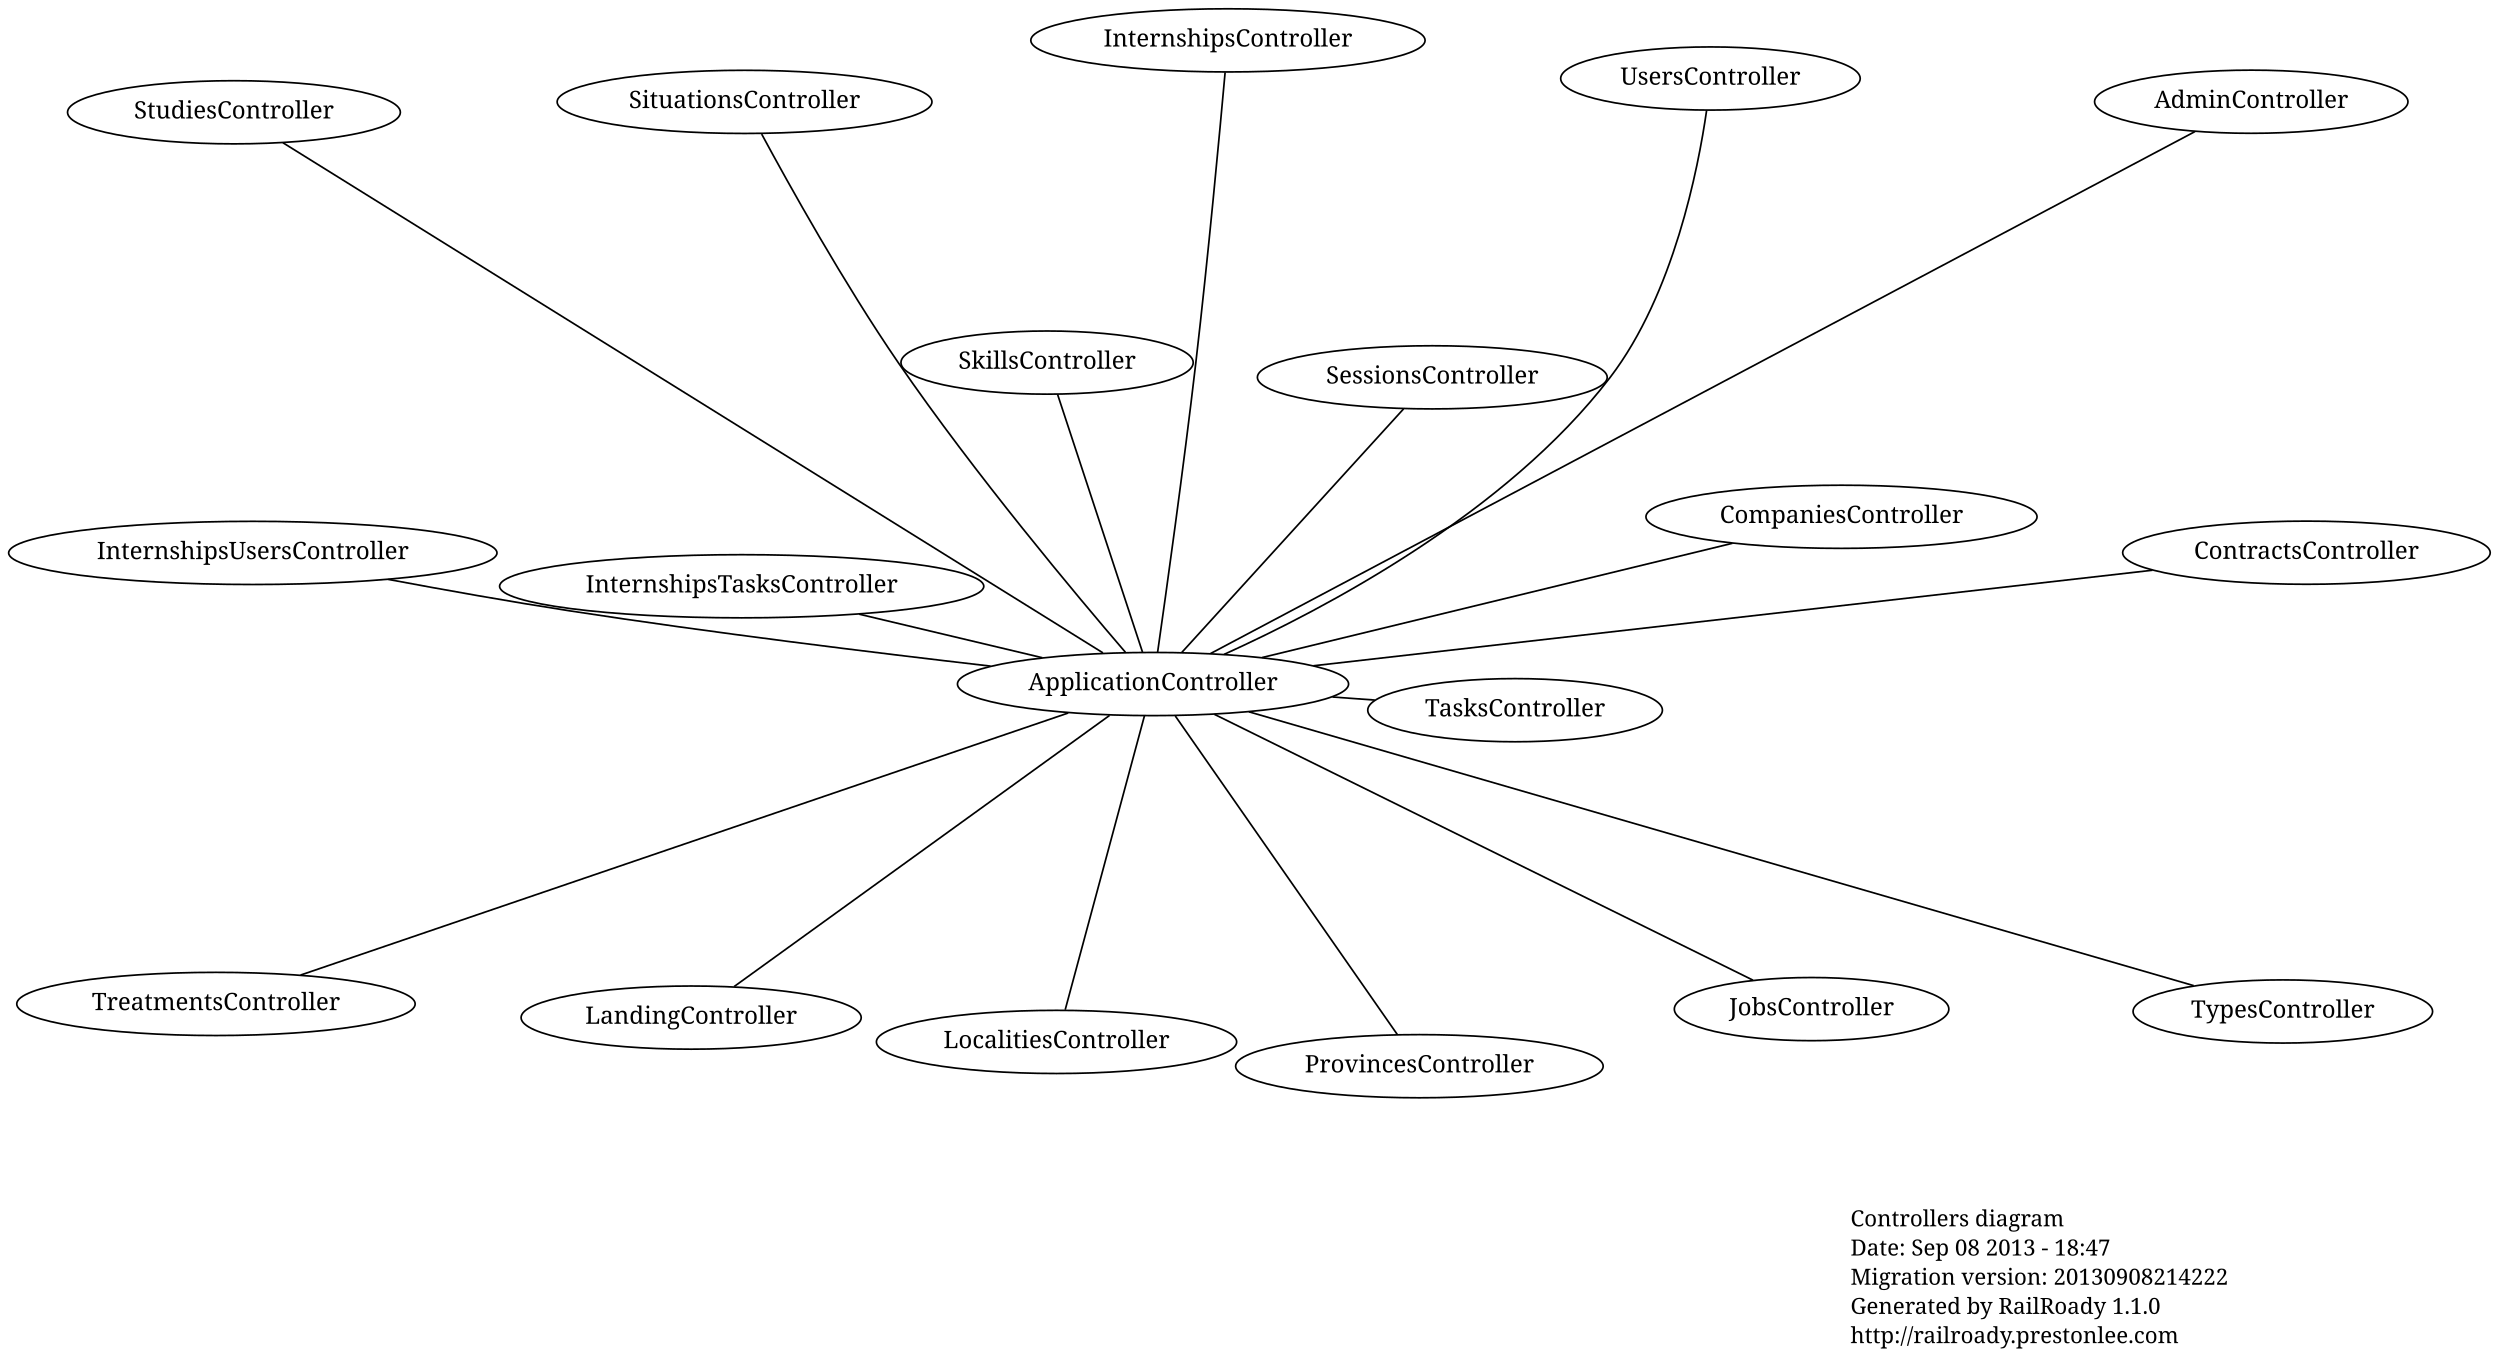
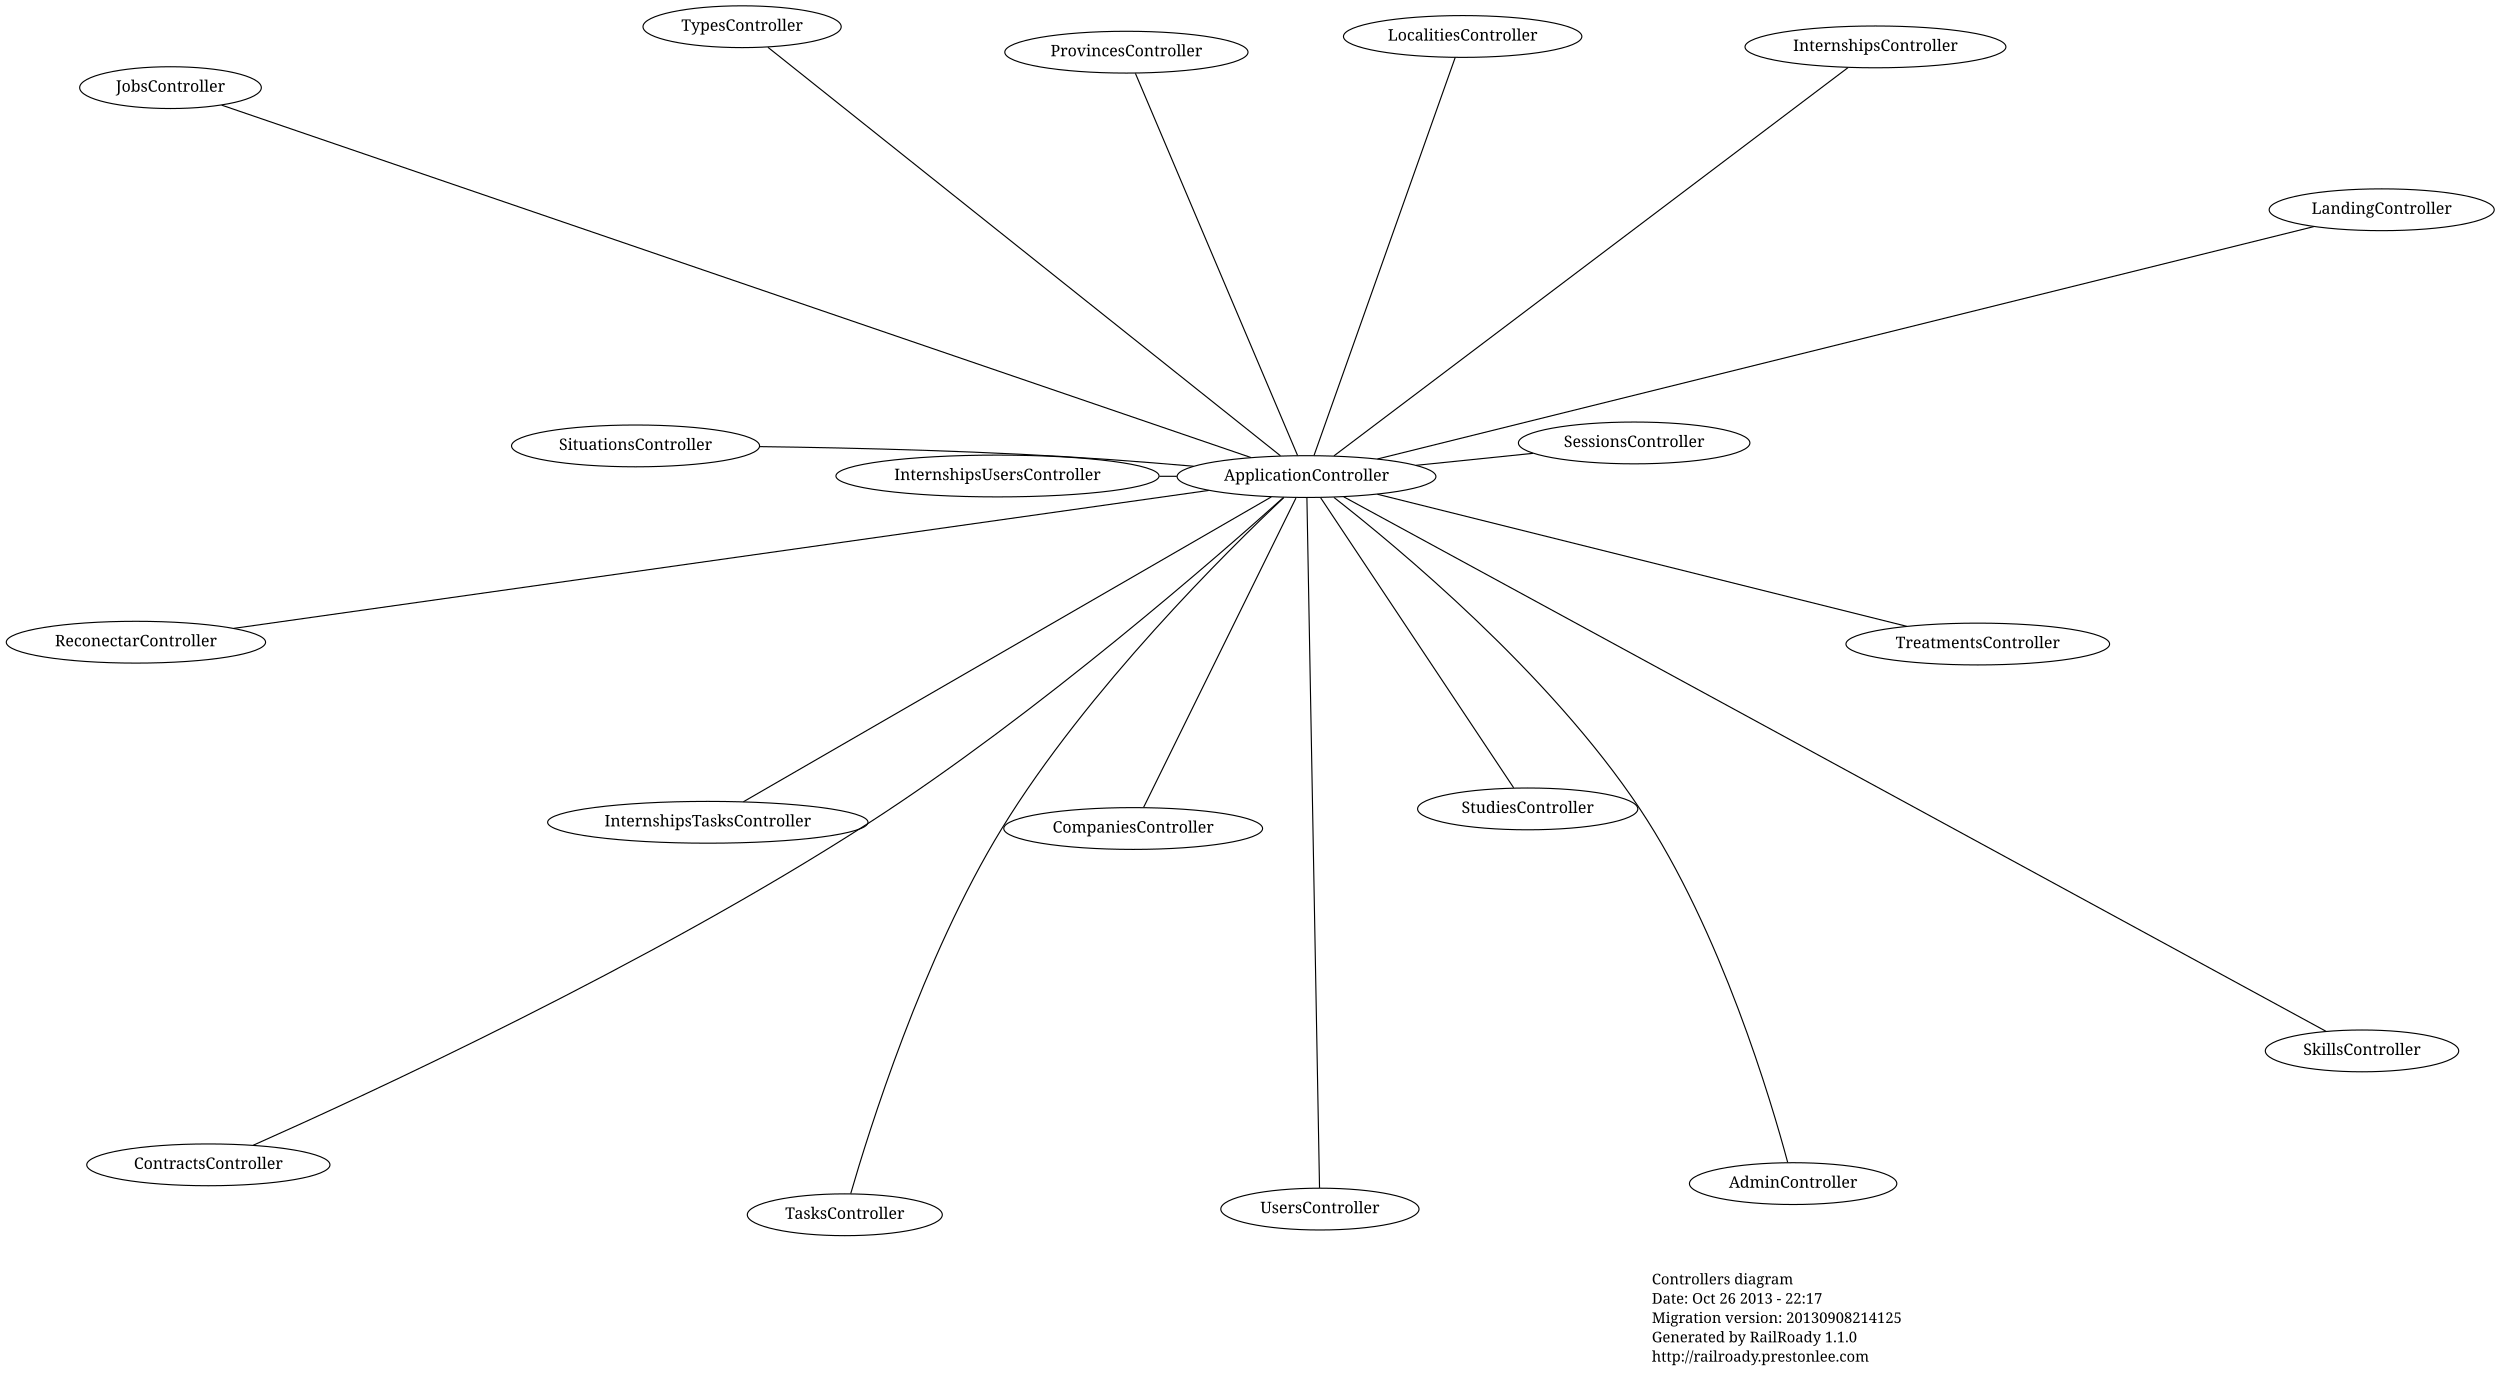
- <svg xmlns="http://www.w3.org/2000/svg" width="1455pt" height="796pt" viewBox="0.00 0.00 1454.92 796.14">
-   <g id="graph1" class="graph" transform="scale(1 1) rotate(0) translate(4 792.141)">
-     <polygon fill="white" stroke="white" points="-4,5 -4,-792.141 1451.92,-792.141 1451.92,5 -4,5" />
+ <svg xmlns="http://www.w3.org/2000/svg" width="2199pt" height="1212pt" viewBox="0.00 0.00 2199.02 1212.09">
+   <g id="graph1" class="graph" transform="scale(1 1) rotate(0) translate(4 1208.09)">
+     <polygon fill="white" stroke="white" points="-4,5 -4,-1208.09 2196.02,-1208.09 2196.02,5 -4,5" />
    <g id="node1" class="node">
-       <text text-anchor="start" x="1073" y="-78.3" font-family="Times Roman,serif" font-size="13.00">Controllers diagram</text>
-       <text text-anchor="start" x="1073" y="-61.3" font-family="Times Roman,serif" font-size="13.00">Date: Sep 08 2013 - 18:47</text>
-       <text text-anchor="start" x="1073" y="-44.3" font-family="Times Roman,serif" font-size="13.00">Migration version: 20130908214222</text>
-       <text text-anchor="start" x="1073" y="-27.3" font-family="Times Roman,serif" font-size="13.00">Generated by RailRoady 1.1.0</text>
-       <text text-anchor="start" x="1073" y="-10.3" font-family="Times Roman,serif" font-size="13.00">http://railroady.prestonlee.com</text>
+       <text text-anchor="start" x="1449" y="-78.3" font-family="Times Roman,serif" font-size="13.00">Controllers diagram</text>
+       <text text-anchor="start" x="1449" y="-61.3" font-family="Times Roman,serif" font-size="13.00">Date: Oct 26 2013 - 22:17</text>
+       <text text-anchor="start" x="1449" y="-44.3" font-family="Times Roman,serif" font-size="13.00">Migration version: 20130908214125</text>
+       <text text-anchor="start" x="1449" y="-27.3" font-family="Times Roman,serif" font-size="13.00">Generated by RailRoady 1.1.0</text>
+       <text text-anchor="start" x="1449" y="-10.3" font-family="Times Roman,serif" font-size="13.00">http://railroady.prestonlee.com</text>
    </g>
    <g id="node2" class="node">
-       <ellipse fill="none" stroke="black" cx="121.544" cy="-207.745" rx="115.966" ry="18.385" />
-       <text text-anchor="middle" x="121.544" y="-204.145" font-family="Times Roman,serif" font-size="14.00">TreatmentsController</text>
+       <ellipse fill="none" stroke="black" cx="115.5" cy="-643.164" rx="114.051" ry="18.385" />
+       <text text-anchor="middle" x="115.5" y="-639.564" font-family="Times Roman,serif" font-size="14.00">ReconectarController</text>
    </g>
    <g id="node3" class="node">
-       <ellipse fill="none" stroke="black" cx="1067.77" cy="-491.316" rx="113.844" ry="18.385" />
-       <text text-anchor="middle" x="1067.77" y="-487.716" font-family="Times Roman,serif" font-size="14.00">CompaniesController</text>
+       <ellipse fill="none" stroke="black" cx="1735.71" cy="-641.553" rx="115.966" ry="18.385" />
+       <text text-anchor="middle" x="1735.71" y="-637.953" font-family="Times Roman,serif" font-size="14.00">TreatmentsController</text>
    </g>
    <g id="node4" class="node">
-       <ellipse fill="none" stroke="black" cx="610.839" cy="-185.633" rx="104.86" ry="18.385" />
-       <text text-anchor="middle" x="610.839" y="-182.033" font-family="Times Roman,serif" font-size="14.00">LocalitiesController</text>
+       <ellipse fill="none" stroke="black" cx="739.074" cy="-139.5" rx="85.768" ry="18.385" />
+       <text text-anchor="middle" x="739.074" y="-135.9" font-family="Times Roman,serif" font-size="14.00">TasksController</text>
    </g>
    <g id="node5" class="node">
-       <ellipse fill="none" stroke="black" cx="710.625" cy="-768.641" rx="114.759" ry="18.385" />
-       <text text-anchor="middle" x="710.625" y="-765.041" font-family="Times Roman,serif" font-size="14.00">InternshipsController</text>
+       <ellipse fill="none" stroke="black" cx="986.79" cy="-1162.19" rx="106.98" ry="18.385" />
+       <text text-anchor="middle" x="986.79" y="-1158.59" font-family="Times Roman,serif" font-size="14.00">ProvincesController</text>
    </g>
    <g id="node6" class="node">
-       <ellipse fill="none" stroke="black" cx="829.578" cy="-572.495" rx="101.823" ry="18.385" />
-       <text text-anchor="middle" x="829.578" y="-568.895" font-family="Times Roman,serif" font-size="14.00">SessionsController</text>
+       <ellipse fill="none" stroke="black" cx="1433.44" cy="-818.449" rx="101.823" ry="18.385" />
+       <text text-anchor="middle" x="1433.44" y="-814.849" font-family="Times Roman,serif" font-size="14.00">SessionsController</text>
    </g>
    <g id="node7" class="node">
-       <ellipse fill="none" stroke="black" cx="605.346" cy="-581.08" rx="85.06" ry="18.385" />
-       <text text-anchor="middle" x="605.346" y="-577.48" font-family="Times Roman,serif" font-size="14.00">SkillsController</text>
+       <ellipse fill="none" stroke="black" cx="873.382" cy="-789.368" rx="142.128" ry="18.385" />
+       <text text-anchor="middle" x="873.382" y="-785.768" font-family="Times Roman,serif" font-size="14.00">InternshipsUsersController</text>
    </g>
    <g id="node8" class="node">
-       <ellipse fill="none" stroke="black" cx="398.155" cy="-199.797" rx="98.995" ry="18.385" />
-       <text text-anchor="middle" x="398.155" y="-196.197" font-family="Times Roman,serif" font-size="14.00">LandingController</text>
+       <ellipse fill="none" stroke="black" cx="179.21" cy="-183.423" rx="106.98" ry="18.385" />
+       <text text-anchor="middle" x="179.21" y="-179.823" font-family="Times Roman,serif" font-size="14.00">ContractsController</text>
    </g>
    <g id="node9" class="node">
-       <ellipse fill="none" stroke="black" cx="1324.67" cy="-203.357" rx="87.18" ry="18.385" />
-       <text text-anchor="middle" x="1324.67" y="-199.757" font-family="Times Roman,serif" font-size="14.00">TypesController</text>
+       <ellipse fill="none" stroke="black" cx="2073.71" cy="-283.648" rx="85.06" ry="18.385" />
+       <text text-anchor="middle" x="2073.71" y="-280.048" font-family="Times Roman,serif" font-size="14.00">SkillsController</text>
    </g>
    <g id="node10" class="node">
-       <ellipse fill="none" stroke="black" cx="427.574" cy="-450.877" rx="140.922" ry="18.385" />
-       <text text-anchor="middle" x="427.574" y="-447.277" font-family="Times Roman,serif" font-size="14.00">InternshipsTasksController</text>
+       <ellipse fill="none" stroke="black" cx="618.57" cy="-484.748" rx="140.922" ry="18.385" />
+       <text text-anchor="middle" x="618.57" y="-481.148" font-family="Times Roman,serif" font-size="14.00">InternshipsTasksController</text>
    </g>
    <g id="node11" class="node">
-       <ellipse fill="none" stroke="black" cx="822.068" cy="-171.5" rx="106.98" ry="18.385" />
-       <text text-anchor="middle" x="822.068" y="-167.9" font-family="Times Roman,serif" font-size="14.00">ProvincesController</text>
+       <ellipse fill="none" stroke="black" cx="1157.01" cy="-144.497" rx="87.18" ry="18.385" />
+       <text text-anchor="middle" x="1157.01" y="-140.897" font-family="Times Roman,serif" font-size="14.00">UsersController</text>
    </g>
    <g id="node12" class="node">
-       <ellipse fill="none" stroke="black" cx="877.765" cy="-378.735" rx="85.768" ry="18.385" />
-       <text text-anchor="middle" x="877.765" y="-375.135" font-family="Times Roman,serif" font-size="14.00">TasksController</text>
+       <ellipse fill="none" stroke="black" cx="992.744" cy="-479.278" rx="113.844" ry="18.385" />
+       <text text-anchor="middle" x="992.744" y="-475.678" font-family="Times Roman,serif" font-size="14.00">CompaniesController</text>
    </g>
    <g id="node13" class="node">
-       <ellipse fill="none" stroke="black" cx="143" cy="-470.282" rx="142.128" ry="18.385" />
-       <text text-anchor="middle" x="143" y="-466.682" font-family="Times Roman,serif" font-size="14.00">InternshipsUsersController</text>
+       <ellipse fill="none" stroke="black" cx="1145.23" cy="-788.865" rx="113.844" ry="18.385" />
+       <text text-anchor="middle" x="1145.23" y="-785.265" font-family="Times Roman,serif" font-size="14.00">ApplicationController</text>
+     </g>
+     <g id="edge2" class="edge">
+       <path fill="none" stroke="black" d="M1059.21,-776.693C865.256,-749.25 395.702,-682.811 201.64,-655.353" />
+     </g>
+     <g id="edge4" class="edge">
+       <path fill="none" stroke="black" d="M1207.59,-773.309C1320.98,-745.019 1559.7,-685.463 1673.21,-657.146" />
+     </g>
+     <g id="edge6" class="edge">
+       <path fill="none" stroke="black" d="M1125.22,-770.363C1076.95,-724.863 952.58,-602.234 877.147,-479.142 807.637,-365.714 759.596,-211.115 744.298,-158.171" />
+     </g>
+     <g id="edge8" class="edge">
+       <path fill="none" stroke="black" d="M1137.37,-807.378C1110.4,-870.937 1021.74,-1079.84 994.694,-1143.56" />
+     </g>
+     <g id="edge10" class="edge">
+       <path fill="none" stroke="black" d="M1241.6,-798.757C1274.82,-802.167 1311.85,-805.969 1344.46,-809.315" />
+     </g>
+     <g id="edge12" class="edge">
+       <path fill="none" stroke="black" d="M1031.12,-789.076C1026.04,-789.085 1020.91,-789.095 1015.77,-789.104" />
+     </g>
+     <g id="edge14" class="edge">
+       <path fill="none" stroke="black" d="M1125.06,-770.574C1069.65,-720.863 909.377,-580.594 761.169,-484.812 567.181,-359.443 314.91,-243.388 218.769,-200.708" />
+     </g>
+     <g id="edge16" class="edge">
+       <path fill="none" stroke="black" d="M1178,-771.032C1322.26,-692.536 1899.84,-378.255 2041.98,-300.911" />
+     </g>
+     <g id="edge18" class="edge">
+       <path fill="none" stroke="black" d="M1114.25,-770.976C1020.98,-717.119 743.494,-556.884 649.841,-502.805" />
+     </g>
+     <g id="edge20" class="edge">
+       <path fill="none" stroke="black" d="M1145.57,-770.275C1147.28,-676.592 1154.95,-257.02 1156.67,-163.162" />
+     </g>
+     <g id="edge22" class="edge">
+       <path fill="none" stroke="black" d="M1135.92,-769.965C1108.64,-714.564 1029.06,-553.014 1001.93,-497.931" />
    </g>
    <g id="node14" class="node">
-       <ellipse fill="none" stroke="black" cx="1338.42" cy="-470.414" rx="106.98" ry="18.385" />
-       <text text-anchor="middle" x="1338.42" y="-466.814" font-family="Times Roman,serif" font-size="14.00">ContractsController</text>
+       <ellipse fill="none" stroke="black" cx="2091.02" cy="-1023.57" rx="98.995" ry="18.385" />
+       <text text-anchor="middle" x="2091.02" y="-1019.97" font-family="Times Roman,serif" font-size="14.00">LandingController</text>
+     </g>
+     <g id="edge24" class="edge">
+       <path fill="none" stroke="black" d="M1207.65,-804.355C1380.19,-847.17 1861.93,-966.719 2031.25,-1008.74" />
    </g>
    <g id="node15" class="node">
-       <ellipse fill="none" stroke="black" cx="1306.3" cy="-732.929" rx="91.217" ry="18.385" />
-       <text text-anchor="middle" x="1306.3" y="-729.329" font-family="Times Roman,serif" font-size="14.00">AdminController</text>
+       <ellipse fill="none" stroke="black" cx="1645.71" cy="-1166.84" rx="114.759" ry="18.385" />
+       <text text-anchor="middle" x="1645.71" y="-1163.24" font-family="Times Roman,serif" font-size="14.00">InternshipsController</text>
+     </g>
+     <g id="edge26" class="edge">
+       <path fill="none" stroke="black" d="M1169.37,-807.095C1254.02,-871.022 1536.8,-1084.59 1621.52,-1148.58" />
    </g>
    <g id="node16" class="node">
-       <ellipse fill="none" stroke="black" cx="991.487" cy="-746.439" rx="87.18" ry="18.385" />
-       <text text-anchor="middle" x="991.487" y="-742.839" font-family="Times Roman,serif" font-size="14.00">UsersController</text>
+       <ellipse fill="none" stroke="black" cx="1282.58" cy="-1176" rx="104.86" ry="18.385" />
+       <text text-anchor="middle" x="1282.58" y="-1172.4" font-family="Times Roman,serif" font-size="14.00">LocalitiesController</text>
+     </g>
+     <g id="edge28" class="edge">
+       <path fill="none" stroke="black" d="M1151.86,-807.537C1175.11,-873.088 1252.87,-1092.26 1276.02,-1157.52" />
    </g>
    <g id="node17" class="node">
-       <ellipse fill="none" stroke="black" cx="667.008" cy="-393.963" rx="113.844" ry="18.385" />
-       <text text-anchor="middle" x="667.008" y="-390.363" font-family="Times Roman,serif" font-size="14.00">ApplicationController</text>
-     </g>
-     <g id="edge2" class="edge">
-       <path fill="none" stroke="black" d="M617.64,-377.109C513.921,-341.7 274.421,-259.937 170.8,-224.561" />
-     </g>
-     <g id="edge4" class="edge">
-       <path fill="none" stroke="black" d="M730.51,-409.389C805.442,-427.591 929.289,-457.676 1004.23,-475.882" />
-     </g>
-     <g id="edge6" class="edge">
-       <path fill="none" stroke="black" d="M662.023,-375.475C651.391,-336.04 626.587,-244.041 615.893,-204.379" />
-     </g>
-     <g id="edge8" class="edge">
-       <path fill="none" stroke="black" d="M669.69,-412.537C674.495,-446.141 684.743,-519.288 691.945,-581.168 699.13,-642.898 705.94,-716.265 708.973,-749.993" />
-     </g>
-     <g id="edge10" class="edge">
-       <path fill="none" stroke="black" d="M683.794,-412.396C715.027,-446.697 781.72,-519.938 812.884,-554.162" />
-     </g>
-     <g id="edge12" class="edge">
-       <path fill="none" stroke="black" d="M660.87,-412.588C649.051,-448.455 623.259,-526.723 611.459,-562.53" />
-     </g>
-     <g id="edge14" class="edge">
-       <path fill="none" stroke="black" d="M641.715,-375.696C590.343,-338.595 474.335,-254.815 423.185,-217.874" />
-     </g>
-     <g id="edge16" class="edge">
-       <path fill="none" stroke="black" d="M722.797,-377.794C848.254,-341.434 1151.15,-253.648 1272.81,-218.388" />
-     </g>
-     <g id="edge18" class="edge">
-       <path fill="none" stroke="black" d="M602.529,-409.289C569.564,-417.125 529.442,-426.662 495.94,-434.626" />
-     </g>
-     <g id="edge20" class="edge">
-       <path fill="none" stroke="black" d="M679.962,-375.378C709.222,-333.399 780.139,-231.655 809.26,-189.875" />
-     </g>
-     <g id="edge22" class="edge">
-       <path fill="none" stroke="black" d="M771.46,-386.416C779.741,-385.817 788.029,-385.219 796.121,-384.634" />
-     </g>
-     <g id="edge24" class="edge">
-       <path fill="none" stroke="black" d="M572.423,-404.392C504.211,-412.263 410.01,-423.852 327.525,-436.554 292.763,-441.907 254.49,-448.747 221.855,-454.865" />
-     </g>
-     <g id="edge26" class="edge">
-       <path fill="none" stroke="black" d="M760.365,-404.593C889.632,-419.312 1121.55,-445.72 1248.8,-460.21" />
-     </g>
-     <g id="edge28" class="edge">
-       <path fill="none" stroke="black" d="M700.479,-411.71C811.08,-470.353 1163.99,-657.474 1273.54,-715.56" />
+       <ellipse fill="none" stroke="black" cx="1339.8" cy="-496.53" rx="96.874" ry="18.385" />
+       <text text-anchor="middle" x="1339.8" y="-492.93" font-family="Times Roman,serif" font-size="14.00">StudiesController</text>
    </g>
    <g id="edge30" class="edge">
-       <path fill="none" stroke="black" d="M708.365,-411.221C766.701,-437.6 872.761,-493.362 933.177,-572.558 970.062,-620.909 984.366,-693.903 989.252,-727.853" />
+       <path fill="none" stroke="black" d="M1157.7,-770.133C1192.84,-717.331 1292.42,-567.716 1327.44,-515.105" />
    </g>
    <g id="node18" class="node">
-       <ellipse fill="none" stroke="black" cx="1050.36" cy="-204.737" rx="79.903" ry="18.385" />
-       <text text-anchor="middle" x="1050.36" y="-201.137" font-family="Times Roman,serif" font-size="14.00">JobsController</text>
+       <ellipse fill="none" stroke="black" cx="1573.28" cy="-166.909" rx="91.217" ry="18.385" />
+       <text text-anchor="middle" x="1573.28" y="-163.309" font-family="Times Roman,serif" font-size="14.00">AdminController</text>
    </g>
    <g id="edge32" class="edge">
-       <path fill="none" stroke="black" d="M702.729,-376.331C776.335,-339.998 944.038,-257.219 1016.25,-221.575" />
+       <path fill="none" stroke="black" d="M1169.33,-770.524C1223.93,-727.888 1358.51,-616.557 1438.4,-496.643 1509.89,-389.32 1554.4,-238.092 1568.46,-185.668" />
    </g>
    <g id="node19" class="node">
-       <ellipse fill="none" stroke="black" cx="429.239" cy="-732.839" rx="109.101" ry="18.385" />
-       <text text-anchor="middle" x="429.239" y="-729.239" font-family="Times Roman,serif" font-size="14.00">SituationsController</text>
+       <ellipse fill="none" stroke="black" cx="145.909" cy="-1131" rx="79.903" ry="18.385" />
+       <text text-anchor="middle" x="145.909" y="-1127.4" font-family="Times Roman,serif" font-size="14.00">JobsController</text>
    </g>
    <g id="edge34" class="edge">
-       <path fill="none" stroke="black" d="M650.963,-412.421C622.753,-445.252 563.06,-516.423 518.747,-580.992 487.059,-627.165 454.936,-684.919 439.193,-714.102" />
+       <path fill="none" stroke="black" d="M1096.36,-805.598C925.406,-864.126 355.756,-1059.16 190.94,-1115.59" />
    </g>
    <g id="node20" class="node">
-       <ellipse fill="none" stroke="black" cx="132.017" cy="-726.779" rx="96.874" ry="18.385" />
-       <text text-anchor="middle" x="132.017" y="-723.179" font-family="Times Roman,serif" font-size="14.00">StudiesController</text>
+       <ellipse fill="none" stroke="black" cx="554.998" cy="-815.841" rx="109.101" ry="18.385" />
+       <text text-anchor="middle" x="554.998" y="-812.241" font-family="Times Roman,serif" font-size="14.00">SituationsController</text>
    </g>
    <g id="edge36" class="edge">
-       <path fill="none" stroke="black" d="M637.865,-412.093C544.431,-470.218 253.081,-651.466 160.536,-709.038" />
+       <path fill="none" stroke="black" d="M1045.79,-797.98C1022.33,-799.992 997.394,-802.017 974.207,-803.68 869.085,-811.219 748.815,-814.12 664.137,-815.218" />
+     </g>
+     <g id="node21" class="node">
+       <ellipse fill="none" stroke="black" cx="648.725" cy="-1184.59" rx="87.18" ry="18.385" />
+       <text text-anchor="middle" x="648.725" y="-1180.99" font-family="Times Roman,serif" font-size="14.00">TypesController</text>
+     </g>
+     <g id="edge38" class="edge">
+       <path fill="none" stroke="black" d="M1122.28,-807.158C1039.13,-873.432 754.192,-1100.53 671.434,-1166.49" />
    </g>
  </g>
</svg>
